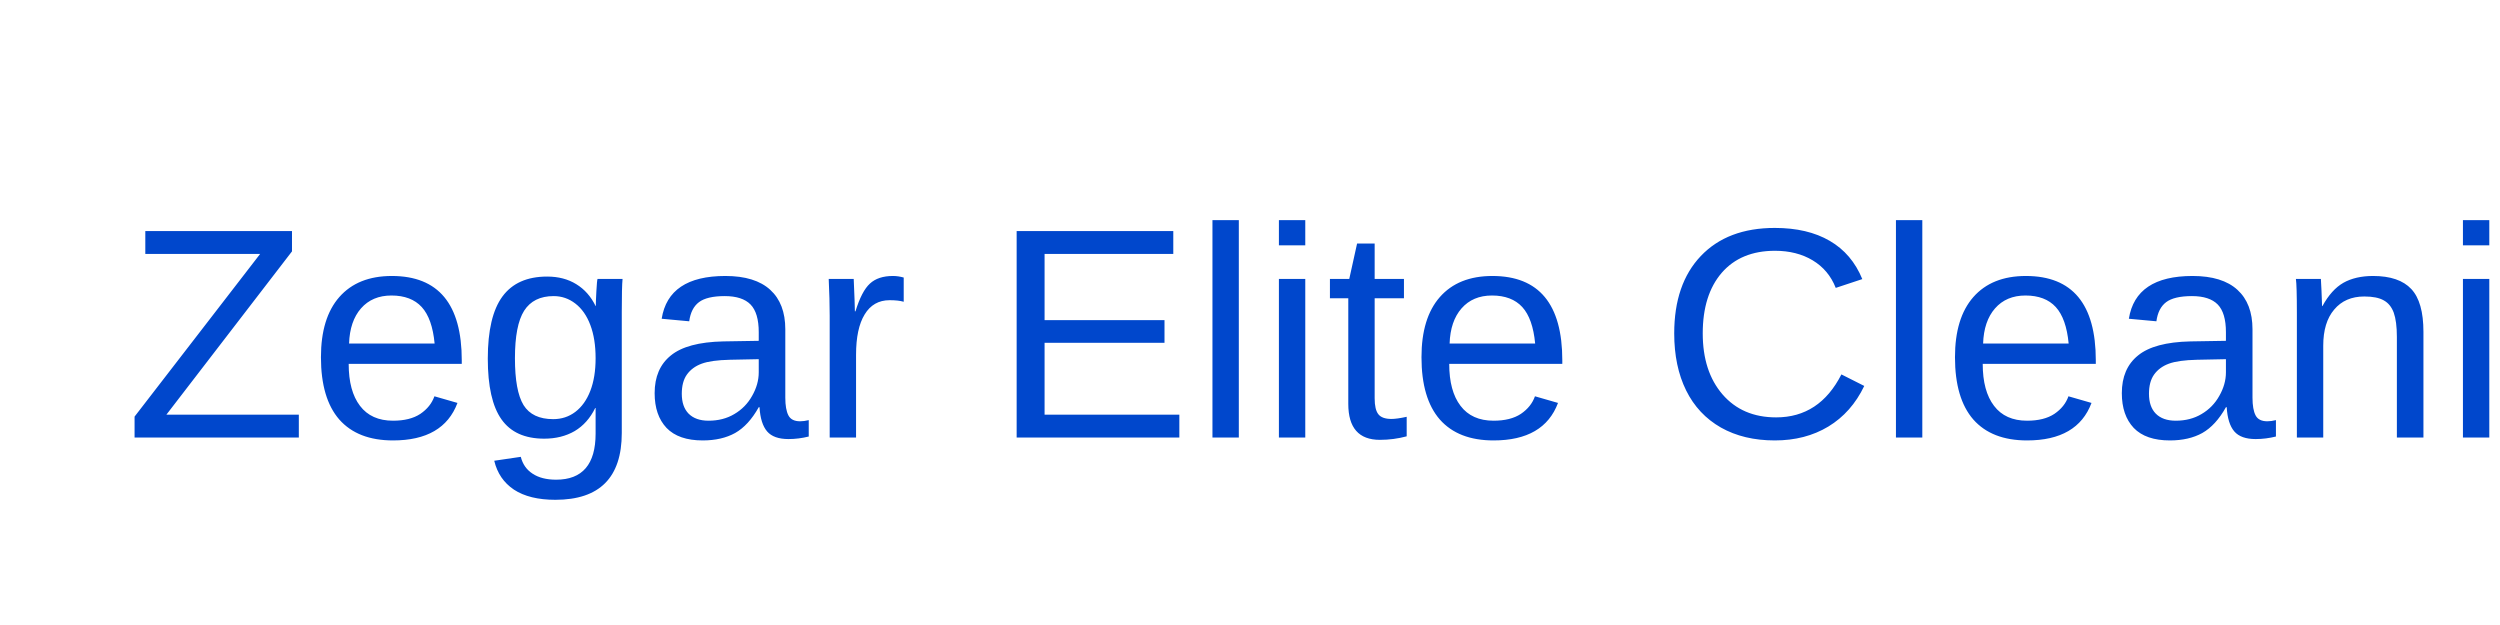
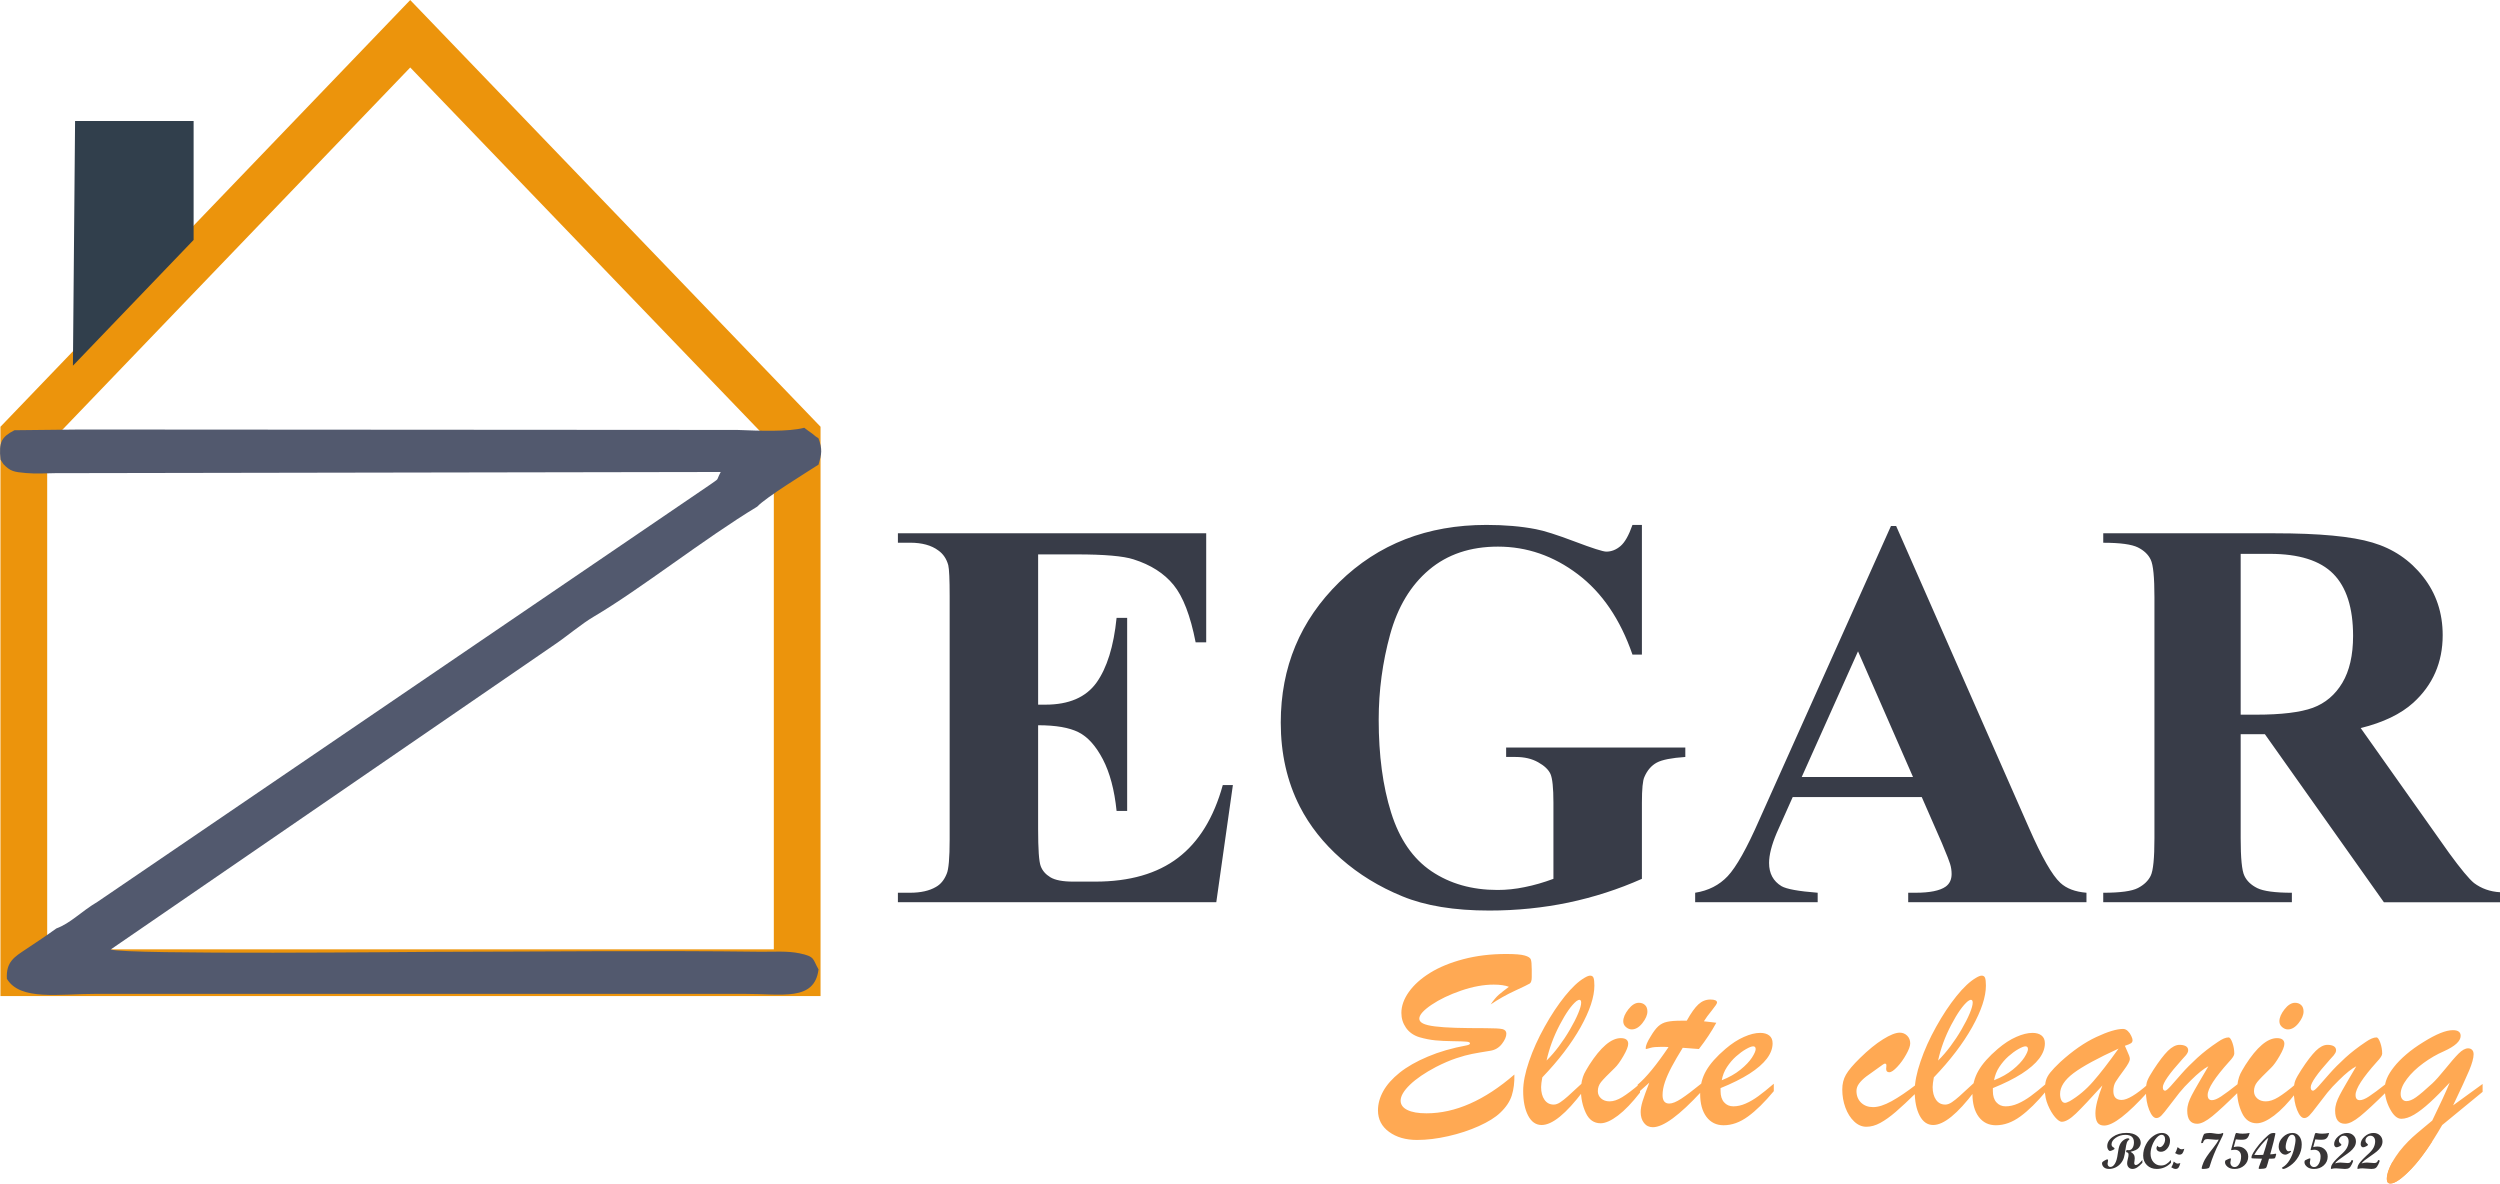
- <svg xmlns="http://www.w3.org/2000/svg" width="200" height="50" viewBox="0 0 200 50">
-   <text x="10" y="35" font-family="Arial" font-size="24" fill="#0047CC">
-     Zegar Elite Cleaning
-   </text>
+ <svg xmlns="http://www.w3.org/2000/svg" xml:space="preserve" width="2.972in" height="1.407in" version="1.1" style="shape-rendering:geometricPrecision; text-rendering:geometricPrecision; image-rendering:optimizeQuality; fill-rule:evenodd; clip-rule:evenodd" viewBox="0 0 2331.55 1103.72">
+   <defs>
+     <style type="text/css">
+    
+     .str0 {stroke:#EC940C;stroke-width:43.58;stroke-miterlimit:2.613}
+     .fil1 {fill:none}
+     .fil2 {fill:#313F4C}
+     .fil3 {fill:#52596E}
+     .fil5 {fill:#373435;fill-rule:nonzero}
+     .fil0 {fill:#383C48;fill-rule:nonzero}
+     .fil4 {fill:#FFA953;fill-rule:nonzero}
+    
+   </style>
+   </defs>
+   <g id="Layer_x0020_1">
+     <g id="_2872748041664">
+       <g>
+         <path class="fil0" d="M968.18 517.02l0 140.12 6.83 0c21.88,0 37.71,-6.83 47.57,-20.5 9.77,-13.67 16.09,-33.82 18.77,-60.46l9.86 0 0 180.09 -9.86 0c-1.99,-19.64 -6.32,-35.72 -12.8,-48.18 -6.57,-12.54 -14.1,-20.93 -22.75,-25.26 -8.65,-4.33 -21.19,-6.49 -37.63,-6.49l0 96.71c0,18.94 0.78,30.45 2.42,34.68 1.56,4.24 4.58,7.7 9,10.38 4.41,2.68 11.5,4.06 21.28,4.06l20.59 0c32.09,0 57.86,-7.44 77.24,-22.23 19.38,-14.79 33.3,-37.37 41.69,-67.82l9.43 0 -15.48 109.25 -296.94 0 0 -8.82 11.33 0c9.95,0 17.99,-1.82 24.05,-5.36 4.41,-2.42 7.79,-6.49 10.12,-12.28 1.82,-4.07 2.77,-14.79 2.77,-32.18l0 -226.8c0,-15.65 -0.43,-25.26 -1.3,-28.89 -1.64,-5.97 -4.76,-10.55 -9.34,-13.76 -6.4,-4.76 -15.14,-7.18 -26.29,-7.18l-11.33 0 0 -8.82 287.52 0 0 101.72 -9.86 0c-4.85,-24.91 -11.76,-42.73 -20.59,-53.54 -8.82,-10.82 -21.28,-18.77 -37.45,-23.88 -9.43,-3.03 -27.07,-4.58 -53.02,-4.58l-35.81 0zm563.1 -27.51l0 120.92 -8.82 0c-11.33,-32.87 -28.37,-57.87 -51.03,-74.99 -22.66,-17.13 -47.48,-25.69 -74.39,-25.69 -25.77,0 -47.14,7.18 -64.27,21.62 -17.13,14.45 -29.24,34.6 -36.33,60.38 -7.09,25.86 -10.64,52.33 -10.64,79.49 0,32.95 3.8,61.76 11.59,86.58 7.78,24.82 20.33,42.99 37.62,54.67 17.3,11.67 37.8,17.47 61.59,17.47 8.3,0 16.78,-0.86 25.43,-2.68 8.74,-1.73 17.64,-4.33 26.73,-7.7l0 -71.1c0,-13.75 -0.95,-22.66 -2.77,-26.73 -1.82,-3.98 -5.71,-7.7 -11.5,-10.9 -5.8,-3.29 -12.8,-4.93 -21.02,-4.93l-8.82 0 0 -8.82 167.11 0 0 8.82c-12.71,0.86 -21.62,2.59 -26.64,5.28 -4.93,2.68 -8.82,7.09 -11.5,13.32 -1.56,3.2 -2.34,11.24 -2.34,23.96l0 71.1c-21.97,9.77 -44.8,17.13 -68.51,22.14 -23.7,4.93 -48.35,7.44 -73.87,7.44 -32.52,0 -59.6,-4.41 -81.13,-13.32 -21.54,-8.82 -40.56,-20.5 -57,-34.95 -16.43,-14.44 -29.32,-30.7 -38.58,-48.78 -11.85,-23.27 -17.73,-49.39 -17.73,-78.19 0,-51.73 18.17,-95.32 54.5,-130.96 36.42,-35.64 82.17,-53.45 137.27,-53.45 17.13,0 32.44,1.3 46.19,3.98 7.44,1.38 19.47,5.19 36.16,11.5 16.61,6.31 26.47,9.43 29.5,9.43 4.76,0 9.17,-1.73 13.23,-5.19 4.07,-3.46 7.79,-10.03 11.16,-19.72l8.82 0zm260.96 253.78l-120.31 0 -14.97 33.56c-4.76,11.24 -7.09,20.59 -7.09,27.94 0,9.77 3.89,16.95 11.59,21.62 4.59,2.68 15.83,4.76 33.74,6.14l0 8.82 -114.26 0 0 -8.82c12.28,-1.91 22.49,-7.09 30.36,-15.48 7.96,-8.48 17.82,-25.95 29.41,-52.42l122.83 -274.11 4.85 0 123.95 281.72c11.85,26.99 21.54,44.03 29.15,51.03 5.79,5.36 13.84,8.39 24.39,9.26l0 8.82 -166.25 0 0 -8.82 6.83 0c13.32,0 22.75,-1.91 28.11,-5.71 3.72,-2.68 5.54,-6.66 5.54,-11.76 0,-3.11 -0.43,-6.32 -1.47,-9.6 -0.35,-1.47 -2.85,-7.96 -7.61,-19.29l-18.77 -42.9zm-8.13 -18.68l-51.29 -117.21 -52.5 117.21 103.79 0zm305.59 -39.96l0 97.05c0,18.51 1.12,30.27 3.46,35.03 2.25,4.84 6.32,8.65 12.02,11.5 5.8,2.85 16.52,4.33 32.27,4.33l0 8.82 -175.93 0 0 -8.82c15.91,0 26.73,-1.47 32.35,-4.41 5.71,-2.94 9.69,-6.83 11.94,-11.5 2.33,-4.76 3.46,-16.43 3.46,-34.94l0 -224.72c0,-18.6 -1.12,-30.27 -3.46,-35.03 -2.25,-4.84 -6.32,-8.65 -12.02,-11.5 -5.8,-2.85 -16.52,-4.32 -32.26,-4.32l0 -8.82 159.84 0c41.6,0 71.97,2.85 91.25,8.65 19.29,5.71 35.03,16.35 47.23,31.92 12.2,15.48 18.25,33.65 18.25,54.49 0,25.34 -9.17,46.36 -27.42,62.97 -11.67,10.55 -28.02,18.42 -49.04,23.62l82.43 116.51c10.9,14.96 18.68,24.3 23.27,28.02 6.92,5.19 15.05,8.04 24.22,8.57l0 9.34 -108.3 0 -110.98 -156.73 -22.58 0zm0 -168.15l0 149.98 14.44 0c23.53,0 41.18,-2.16 52.85,-6.4 11.68,-4.33 20.85,-12.11 27.51,-23.27 6.66,-11.16 10.03,-25.78 10.03,-43.77 0,-26.12 -6.14,-45.41 -18.42,-57.86 -12.29,-12.46 -32.01,-18.68 -59.25,-18.68l-27.16 0z" />
+         <g>
+           <polygon class="fil1 str0" points="22.22,406.74 382.58,31.45 743.47,406.74 743.47,907.1 22.22,907.1 " />
+           <polygon class="fil2" points="70.02,112.78 180.57,112.78 180.57,223.72 68.01,341.03 " />
+           <path class="fil3" d="M687.89 400.93l-613.3 -0.4 -61.1 0.67c-12.01,6.26 -14.77,10.9 -12.99,27.41l2.64 4.18c6.58,6.89 9.98,7.34 21.33,8.36 8.11,0.74 18.61,0.28 26.85,0.09l620.85 -1.09c-5.02,9.46 -0.32,4.84 -9.86,11.77l-571.36 389.09c-15.6,9.26 -24.94,19.87 -38.4,24.84 -10.09,7.27 -18.07,12.49 -28.46,19.45 -10.24,6.86 -18.66,11.47 -17.67,27.52 12.47,20.71 48.36,14.03 83.86,14.02l604.03 0.02c34.93,-0.09 65.27,7.24 69.08,-22.79 -5.67,-9.62 -2.8,-11.94 -17.87,-15.06 -10.91,-2.26 -23.68,-1.41 -34.98,-1.42 -100.76,-1.33 -203.36,-0.06 -304.35,0.06 -12.8,0.01 -289.43,2.92 -302.94,-2.2l413.77 -284.18c11.92,-8.03 24.95,-19.27 36.92,-26.32 43.23,-25.47 103.52,-73.09 152.24,-102.47 8.26,-8.81 45.46,-31.61 57.22,-39.21 2.84,-9.69 3.79,-14.19 -0.11,-24.62l-2.43 -1.56 -3.47 -2.82 -3.76 -2.68 -3.59 -2.7c-14.14,3.89 -42.29,2.88 -62.12,2.05z" />
+         </g>
+         <path class="fil4" d="M1428.54 903.48l0 7.74c0,3.17 -0.62,5.15 -1.86,6 -1.28,0.81 -5.84,3.05 -13.74,6.69 -7.89,3.64 -15.48,7.89 -22.71,12.81 2.79,-4.1 5.34,-7.12 7.62,-9.09 2.32,-1.94 5.45,-4.41 9.36,-7.35 -3.41,-1.35 -8.13,-2.05 -14.16,-2.05 -9.36,0 -19.47,1.86 -30.34,5.57 -10.83,3.72 -20.04,8.13 -27.67,13.27 -7.58,5.15 -11.37,9.44 -11.37,12.92 0,1.82 1.16,3.33 3.44,4.49 2.32,1.16 6.03,2.09 11.11,2.71 5.11,0.66 11.49,1.08 19.11,1.32 7.62,0.23 17.07,0.35 28.25,0.35 8.16,0 13.39,0.31 15.75,0.89 2.32,0.62 3.52,2.01 3.52,4.22 0,2.79 -1.39,6 -4.14,9.56 -2.79,3.6 -6.42,5.73 -10.95,6.42 -7.04,1.12 -12.62,2.09 -16.79,2.9 -4.14,0.78 -9.05,2.13 -14.78,4.03 -5.69,1.89 -12.03,4.6 -19,8.16 -10.33,5.46 -18.42,10.95 -24.22,16.56 -5.81,5.61 -8.71,10.56 -8.71,14.86 0,3.72 2.09,6.62 6.23,8.67 4.18,2.09 10.14,3.13 17.91,3.13 26.81,0 54.13,-12.07 81.95,-36.18 0.15,7.39 -0.66,13.93 -2.44,19.54 -1.78,5.65 -5.38,11.03 -10.84,16.18 -4.53,4.33 -11.14,8.43 -19.89,12.38 -8.71,3.91 -18.22,7.08 -28.55,9.4 -10.33,2.36 -20.01,3.52 -29.1,3.52 -10.49,0 -19.19,-2.51 -26.08,-7.54 -6.89,-5.03 -10.33,-11.73 -10.33,-20.04 0,-6.04 1.66,-12.03 4.99,-18.03 3.33,-5.96 8.43,-11.69 15.28,-17.18 6.89,-5.49 15.59,-10.45 26.16,-14.9 10.52,-4.49 22.67,-8.01 36.45,-10.56 1.94,-0.39 2.94,-1.01 2.94,-1.82 0,-0.89 -1.16,-1.47 -3.48,-1.62 -2.28,-0.19 -6.54,-0.35 -12.69,-0.43 -6.15,-0.08 -11.57,-0.31 -16.25,-0.78 -4.68,-0.46 -9.64,-1.43 -14.86,-2.94 -5.34,-1.66 -9.48,-4.6 -12.38,-8.75 -2.9,-4.18 -4.33,-8.78 -4.33,-13.85 0,-6.5 2.32,-13.04 7,-19.62 4.68,-6.57 11.26,-12.5 19.81,-17.8 8.55,-5.3 18.88,-9.52 30.99,-12.73 12.15,-3.21 25.42,-4.84 39.85,-4.84 8.32,0 14.12,0.46 17.41,1.43 3.25,0.93 5.19,2.17 5.69,3.72 0.54,1.55 0.81,4.45 0.81,8.67zm47.79 105.9l0 8.4c-15.82,20.94 -28.67,31.38 -38.58,31.38 -5.34,0 -9.56,-2.94 -12.61,-8.79 -3.06,-5.84 -4.6,-13.54 -4.6,-23.06 0,-7.7 1.82,-16.87 5.46,-27.47 3.59,-10.64 8.47,-21.4 14.55,-32.31 6.07,-10.91 12.38,-20.43 18.92,-28.55 6.54,-8.13 12.62,-13.81 18.23,-17.07 2.24,-1.35 4.02,-2.05 5.3,-2.05 1.58,0 2.63,0.7 3.17,2.09 0.5,1.39 0.78,3.79 0.78,7.2 0,10.52 -4.26,23.41 -12.81,38.73 -8.55,15.28 -20.47,30.92 -35.75,46.86 -0.74,3.95 -1.12,6.96 -1.12,9.05 0,4.84 1.04,8.79 3.13,11.8 2.09,3.02 4.95,4.53 8.67,4.53 1.9,0 3.95,-0.74 6.15,-2.21 2.21,-1.47 4.49,-3.33 6.93,-5.49 2.4,-2.21 7.16,-6.54 14.2,-13.04zm-33.97 -20.35c3.95,-3.87 7.74,-8.24 11.41,-13.16 3.68,-4.91 7.16,-10.14 10.41,-15.75 3.25,-5.57 5.8,-10.6 7.66,-15.05 1.86,-4.45 2.79,-7.82 2.79,-10.1 0,-1.74 -0.62,-2.59 -1.82,-2.59 -0.47,0 -1.32,0.43 -2.59,1.24 -4.64,3.79 -9.83,11.14 -15.59,22.13 -5.77,10.99 -9.83,22.1 -12.27,33.28zm79.44 -29.02c-1.9,0 -3.68,-0.74 -5.38,-2.17 -1.7,-1.43 -2.55,-3.25 -2.55,-5.42 0,-3.33 1.58,-7.04 4.76,-11.14 3.17,-4.06 6.46,-6.11 9.83,-6.11 2.29,0 4.18,0.7 5.69,2.09 1.51,1.39 2.24,3.44 2.24,6.07 0,3.25 -1.55,6.85 -4.64,10.8 -3.09,3.91 -6.42,5.88 -9.94,5.88zm7.7 50.65l0 8.28c-7.35,9.44 -14.2,16.6 -20.55,21.4 -6.35,4.8 -11.73,7.2 -16.18,7.2 -6.23,0 -10.83,-3.25 -13.85,-9.75 -3.02,-6.5 -4.53,-13.62 -4.53,-21.32 0,-2.94 0.31,-5.76 0.89,-8.43 0.62,-2.71 1.35,-4.91 2.17,-6.66 0.85,-1.74 2.4,-4.45 4.68,-8.17 10.72,-16.71 20.54,-25.07 29.44,-25.07 4.6,0 6.93,1.78 6.93,5.34 0,2.4 -1.51,6.19 -4.49,11.34 -2.98,5.15 -5.65,8.82 -7.97,11.03 -6.58,6.35 -10.87,10.76 -12.85,13.23 -2.01,2.51 -3.02,5.34 -3.02,8.51 0,2.71 1.01,4.99 3.06,6.81 2.05,1.82 4.68,2.71 7.93,2.71 3.56,0 7.47,-1.32 11.72,-3.91 4.26,-2.59 9.79,-6.77 16.6,-12.54zm38.73 -58.78l4.87 0c4.02,-7.2 7.62,-12.27 10.87,-15.25 3.25,-2.98 6.96,-4.49 11.11,-4.49 4.18,0 6.27,0.97 6.27,2.82 0,0.93 -1.62,3.37 -4.88,7.39 -3.25,3.98 -5.73,7.35 -7.39,10.1 2.55,0.27 4.87,0.54 6.85,0.77 2.01,0.23 3.6,0.43 4.72,0.58 -4.3,7.97 -9.71,16.14 -16.21,24.49 -2.13,-0.15 -3.91,-0.27 -5.34,-0.39 -1.43,-0.11 -2.86,-0.23 -4.37,-0.35 -1.47,-0.11 -3.25,-0.23 -5.38,-0.39 -4.06,6.58 -7.51,12.46 -10.26,17.64 -2.75,5.19 -4.87,9.94 -6.34,14.28 -1.47,4.3 -2.21,8.4 -2.21,12.23 0,5.22 2.09,7.85 6.23,7.85 2.86,0 6.66,-1.55 11.3,-4.6 4.64,-3.05 10.83,-7.74 18.65,-14.08l0 7.54c-20.43,22.13 -35.52,33.2 -45.27,33.2 -3.4,0 -6.15,-1.32 -8.2,-3.95 -2.09,-2.67 -3.13,-6.07 -3.13,-10.21 0,-2.79 0.58,-6.12 1.74,-9.95 1.2,-3.87 3.29,-9.67 6.31,-17.45 -1.04,0.93 -2.05,1.78 -2.98,2.67 -0.97,0.85 -1.82,1.66 -2.63,2.36 -0.77,0.74 -1.62,1.47 -2.55,2.29 -0.89,0.77 -1.82,1.58 -2.71,2.44l0 -7.86c7.93,-6.66 17.53,-18.34 28.83,-35.09 -1.16,-0.04 -2.21,-0.12 -3.21,-0.16 -0.97,-0.04 -2.13,-0.04 -3.48,-0.04 -4.49,0 -7.82,0.27 -9.98,0.89 -0.93,0.23 -1.78,0.46 -2.55,0.74 -0.81,0.27 -1.36,0.39 -1.66,0.39 -0.31,0 -0.46,-0.23 -0.46,-0.66 0,-2.48 1.55,-6.19 4.68,-11.14 2.47,-4.22 4.84,-7.35 7.08,-9.4 2.24,-2.05 4.95,-3.44 8.16,-4.14 3.21,-0.74 7.74,-1.08 13.55,-1.08zm36.41 62.88l0 2.83c0,4.45 1.08,7.93 3.29,10.41 2.21,2.51 5.07,3.75 8.63,3.75 3.68,0 7.54,-0.85 11.49,-2.59 3.99,-1.74 7.93,-4.06 11.84,-6.93 3.95,-2.86 8.74,-6.73 14.39,-11.57l0 6.93c-8.51,10.25 -16.52,18.15 -24.03,23.6 -7.47,5.46 -15.05,8.21 -22.79,8.21 -6.7,0 -12.03,-2.59 -15.98,-7.82 -3.91,-5.23 -5.88,-12.34 -5.88,-21.44 0,-7.93 1.86,-15.13 5.57,-21.59 3.68,-6.46 9.71,-13.27 18.11,-20.43 5.77,-4.91 11.45,-8.63 17.14,-11.11 5.65,-2.52 10.72,-3.76 15.17,-3.76 3.56,0 6.38,0.82 8.44,2.44 2.09,1.62 3.13,4.06 3.13,7.31 0,4.76 -1.78,9.52 -5.34,14.24 -3.56,4.72 -8.97,9.4 -16.25,14.09 -7.31,4.64 -16.29,9.13 -26.93,13.42zm1.12 -7.35c6.81,-2.67 12.62,-5.96 17.45,-9.87 4.84,-3.91 8.39,-7.7 10.72,-11.26 2.28,-3.6 3.44,-6.23 3.44,-7.89 0,-1.74 -0.77,-2.59 -2.36,-2.59 -1.39,0 -3.6,0.85 -6.66,2.59 -3.06,1.74 -6.15,4.03 -9.29,6.81 -3.13,2.79 -5.92,6.08 -8.44,9.87 -2.47,3.76 -4.1,7.89 -4.87,12.34zm181.94 3.52l0 7.59c-8.09,7.93 -14.66,14.08 -19.77,18.46 -5.11,4.37 -9.87,7.78 -14.28,10.18 -4.45,2.44 -8.75,3.64 -13,3.64 -4.14,0 -7.97,-1.62 -11.41,-4.91 -3.48,-3.29 -6.19,-7.62 -8.16,-12.92 -1.97,-5.34 -2.94,-10.99 -2.94,-16.99 0,-5.11 1.12,-9.71 3.41,-13.7 2.25,-4.02 6.62,-9.21 13.12,-15.56 7.7,-7.54 14.86,-13.39 21.48,-17.49 6.62,-4.14 11.8,-6.19 15.59,-6.19 2.71,0 5.03,0.93 6.93,2.83 1.9,1.9 2.83,4.3 2.83,7.16 0,2.44 -1.24,5.88 -3.76,10.33 -2.47,4.49 -5.26,8.36 -8.39,11.65 -3.09,3.29 -5.53,4.95 -7.35,4.95 -1.97,0 -2.94,-1.04 -2.94,-3.17 0.08,-0.62 0.11,-1.2 0.15,-1.7 0.04,-0.54 0.08,-1.08 0.08,-1.58 0,-0.93 -0.35,-1.43 -0.97,-1.55 -0.66,-0.12 -1.43,0.15 -2.32,0.85 -7.54,5.3 -12.73,9.02 -15.56,11.15 -2.79,2.17 -4.99,4.33 -6.62,6.54 -1.62,2.17 -2.44,4.49 -2.44,6.89 0,4.49 1.43,8.09 4.29,10.91 2.9,2.79 6.62,4.18 11.22,4.18 4.76,0 10.49,-1.82 17.18,-5.49 6.7,-3.68 14.59,-9.02 23.64,-16.02zm53.78 -1.55l0 8.4c-15.82,20.94 -28.67,31.38 -38.58,31.38 -5.34,0 -9.56,-2.94 -12.61,-8.79 -3.06,-5.84 -4.6,-13.54 -4.6,-23.06 0,-7.7 1.82,-16.87 5.46,-27.47 3.59,-10.64 8.47,-21.4 14.55,-32.31 6.07,-10.91 12.38,-20.43 18.92,-28.55 6.54,-8.13 12.62,-13.81 18.23,-17.07 2.24,-1.35 4.02,-2.05 5.3,-2.05 1.59,0 2.63,0.7 3.17,2.09 0.5,1.39 0.78,3.79 0.78,7.2 0,10.52 -4.26,23.41 -12.81,38.73 -8.55,15.28 -20.47,30.92 -35.75,46.86 -0.74,3.95 -1.12,6.96 -1.12,9.05 0,4.84 1.05,8.79 3.13,11.8 2.09,3.02 4.95,4.53 8.67,4.53 1.9,0 3.95,-0.74 6.15,-2.21 2.21,-1.47 4.49,-3.33 6.93,-5.49 2.4,-2.21 7.16,-6.54 14.2,-13.04zm-33.97 -20.35c3.95,-3.87 7.74,-8.24 11.41,-13.16 3.68,-4.91 7.16,-10.14 10.41,-15.75 3.25,-5.57 5.8,-10.6 7.66,-15.05 1.86,-4.45 2.79,-7.82 2.79,-10.1 0,-1.74 -0.62,-2.59 -1.82,-2.59 -0.47,0 -1.32,0.43 -2.59,1.24 -4.64,3.79 -9.83,11.14 -15.6,22.13 -5.77,10.99 -9.83,22.1 -12.27,33.28zm51.08 25.73l0 2.83c0,4.45 1.08,7.93 3.29,10.41 2.21,2.51 5.07,3.75 8.63,3.75 3.68,0 7.54,-0.85 11.49,-2.59 3.99,-1.74 7.93,-4.06 11.84,-6.93 3.94,-2.86 8.74,-6.73 14.39,-11.57l0 6.93c-8.51,10.25 -16.52,18.15 -24.03,23.6 -7.47,5.46 -15.05,8.21 -22.79,8.21 -6.7,0 -12.03,-2.59 -15.98,-7.82 -3.91,-5.23 -5.88,-12.34 -5.88,-21.44 0,-7.93 1.86,-15.13 5.57,-21.59 3.68,-6.46 9.71,-13.27 18.11,-20.43 5.77,-4.91 11.45,-8.63 17.14,-11.11 5.65,-2.52 10.72,-3.76 15.17,-3.76 3.56,0 6.38,0.82 8.43,2.44 2.09,1.62 3.13,4.06 3.13,7.31 0,4.76 -1.78,9.52 -5.34,14.24 -3.56,4.72 -8.98,9.4 -16.25,14.09 -7.31,4.64 -16.29,9.13 -26.93,13.42zm1.12 -7.35c6.81,-2.67 12.61,-5.96 17.45,-9.87 4.83,-3.91 8.39,-7.7 10.72,-11.26 2.28,-3.6 3.44,-6.23 3.44,-7.89 0,-1.74 -0.77,-2.59 -2.36,-2.59 -1.4,0 -3.6,0.85 -6.66,2.59 -3.06,1.74 -6.15,4.03 -9.29,6.81 -3.13,2.79 -5.92,6.08 -8.44,9.87 -2.48,3.76 -4.1,7.89 -4.87,12.34zm61.79 -17.02c11.49,-10.45 22.64,-18.19 33.47,-23.25 10.79,-5.07 19.15,-7.58 25.04,-7.58 1.58,0 3.05,0.65 4.45,1.97 1.36,1.32 2.44,2.86 3.21,4.6 0.81,1.74 1.2,3.02 1.2,3.87 0,1.35 -0.54,2.36 -1.59,2.98 -1.04,0.66 -2.9,1.43 -5.57,2.32 0.54,1.24 1.24,2.79 2.05,4.68 0.85,1.86 1.47,3.41 1.93,4.56 0.46,1.2 0.66,2.21 0.66,3.14 0,1.82 -1.82,5.18 -5.49,10.14 -3.64,4.95 -6.23,8.59 -7.7,10.95 -1.47,2.36 -2.21,5.22 -2.21,8.63 0,5.57 2.55,8.4 7.7,8.4 5.3,0 13.58,-4.95 24.84,-14.86l0 6.89c-19.12,21.24 -32.81,31.85 -41.06,31.85 -2.98,0 -5.07,-0.97 -6.35,-2.9 -1.24,-1.94 -1.86,-4.76 -1.86,-8.55 0,-5.96 2.16,-14.59 6.5,-25.93 -11.07,12.23 -19.23,20.93 -24.61,26.12 -5.38,5.15 -9.79,7.74 -13.27,7.74 -1.66,0 -3.71,-1.43 -6.23,-4.29 -2.47,-2.9 -4.68,-6.62 -6.62,-11.19 -1.94,-4.56 -2.9,-9.32 -2.9,-14.2 0,-3.56 0.35,-6.54 1.01,-8.9 0.7,-2.4 2.01,-4.84 3.99,-7.32 1.97,-2.51 5.11,-5.8 9.4,-9.86zm54.33 -12.5c-19.65,9.02 -33.66,16.64 -42.02,22.91 -8.36,6.31 -12.54,12.77 -12.54,19.43 0,2.4 0.43,4.41 1.24,5.96 0.85,1.55 1.97,2.32 3.4,2.32 0.85,0 2.32,-0.54 4.41,-1.59 7.93,-4.68 15.21,-10.79 21.78,-18.34 6.58,-7.51 14.51,-17.76 23.72,-30.68zm103.04 12.27c-13.31,14.82 -19.96,25.15 -19.96,30.96 0,3.25 1.32,4.88 3.98,4.88 2.16,0 5.03,-1.16 8.55,-3.48 3.52,-2.28 9.01,-6.38 16.48,-12.27l0 7.78c-10.72,10.6 -18.96,18.26 -24.68,22.94 -5.77,4.68 -10.45,7.04 -14.09,7.04 -6.19,0 -9.29,-4.1 -9.29,-12.26 0,-2.4 0.39,-4.8 1.12,-7.12 0.78,-2.36 1.82,-4.8 3.13,-7.31 1.32,-2.55 3.33,-6.15 6.08,-10.87 2.71,-4.76 5.84,-10.1 9.4,-16.06 -4.3,2.21 -9.71,6.54 -16.21,13 -4.26,4.1 -7.82,7.97 -10.8,11.65 -2.94,3.68 -6.07,7.74 -9.44,12.23 -3.37,4.52 -5.85,7.54 -7.39,9.09 -1.55,1.55 -3.09,2.32 -4.68,2.32 -2.44,0 -4.64,-2.52 -6.69,-7.58 -2.05,-5.07 -3.06,-10.99 -3.06,-17.72 0,-4.14 0.46,-7.39 1.43,-9.75 0.93,-2.32 2.79,-5.65 5.61,-9.98 5.19,-8.01 9.71,-13.89 13.46,-17.64 3.79,-3.72 7.43,-5.61 10.87,-5.61 2.44,0 4.37,0.43 5.84,1.24 1.47,0.85 2.21,2.13 2.21,3.87 0,0.78 -0.19,1.55 -0.66,2.4 -0.46,0.85 -0.97,1.59 -1.55,2.29 -0.54,0.65 -1.74,2.01 -3.56,3.94 -11.92,13.24 -17.87,21.82 -17.87,25.73 0,2.21 0.74,3.29 2.16,3.29 0.89,0 2.63,-1.47 5.27,-4.37 2.59,-2.9 5.96,-6.74 10.06,-11.45 4.14,-4.72 9.01,-9.64 14.63,-14.78 5.65,-5.15 12.03,-10.1 19.19,-14.86 4.02,-2.82 7.35,-4.22 9.98,-4.22 1.24,0 2.4,1.66 3.6,4.99 1.16,3.33 1.74,6.69 1.74,10.14 0,1.66 -1.63,4.18 -4.88,7.58zm54.87 -30.14c-1.9,0 -3.68,-0.74 -5.38,-2.17 -1.7,-1.43 -2.55,-3.25 -2.55,-5.42 0,-3.33 1.58,-7.04 4.76,-11.14 3.17,-4.06 6.46,-6.11 9.83,-6.11 2.29,0 4.18,0.7 5.69,2.09 1.51,1.39 2.25,3.44 2.25,6.07 0,3.25 -1.55,6.85 -4.64,10.8 -3.1,3.91 -6.43,5.88 -9.95,5.88zm7.7 50.65l0 8.28c-7.35,9.44 -14.2,16.6 -20.55,21.4 -6.35,4.8 -11.73,7.2 -16.17,7.2 -6.23,0 -10.84,-3.25 -13.85,-9.75 -3.02,-6.5 -4.53,-13.62 -4.53,-21.32 0,-2.94 0.31,-5.76 0.89,-8.43 0.62,-2.71 1.35,-4.91 2.17,-6.66 0.85,-1.74 2.4,-4.45 4.68,-8.17 10.72,-16.71 20.55,-25.07 29.44,-25.07 4.61,0 6.93,1.78 6.93,5.34 0,2.4 -1.51,6.19 -4.49,11.34 -2.98,5.15 -5.65,8.82 -7.97,11.03 -6.58,6.35 -10.87,10.76 -12.85,13.23 -2.01,2.51 -3.02,5.34 -3.02,8.51 0,2.71 1.01,4.99 3.06,6.81 2.05,1.82 4.68,2.71 7.93,2.71 3.56,0 7.47,-1.32 11.72,-3.91 4.26,-2.59 9.79,-6.77 16.6,-12.54zm75.37 -20.51c-13.31,14.82 -19.97,25.15 -19.97,30.96 0,3.25 1.32,4.88 3.98,4.88 2.17,0 5.03,-1.16 8.55,-3.48 3.52,-2.28 9.02,-6.38 16.49,-12.27l0 7.78c-10.72,10.6 -18.96,18.26 -24.69,22.94 -5.77,4.68 -10.45,7.04 -14.09,7.04 -6.19,0 -9.29,-4.1 -9.29,-12.26 0,-2.4 0.39,-4.8 1.12,-7.12 0.77,-2.36 1.82,-4.8 3.13,-7.31 1.32,-2.55 3.33,-6.15 6.08,-10.87 2.71,-4.76 5.84,-10.1 9.4,-16.06 -4.3,2.21 -9.71,6.54 -16.21,13 -4.26,4.1 -7.82,7.97 -10.8,11.65 -2.94,3.68 -6.07,7.74 -9.44,12.23 -3.37,4.52 -5.84,7.54 -7.39,9.09 -1.55,1.55 -3.1,2.32 -4.68,2.32 -2.44,0 -4.64,-2.52 -6.7,-7.58 -2.05,-5.07 -3.06,-10.99 -3.06,-17.72 0,-4.14 0.46,-7.39 1.43,-9.75 0.93,-2.32 2.79,-5.65 5.61,-9.98 5.18,-8.01 9.71,-13.89 13.46,-17.64 3.8,-3.72 7.43,-5.61 10.88,-5.61 2.44,0 4.37,0.43 5.84,1.24 1.47,0.85 2.21,2.13 2.21,3.87 0,0.78 -0.19,1.55 -0.65,2.4 -0.47,0.85 -0.97,1.59 -1.55,2.29 -0.54,0.65 -1.74,2.01 -3.56,3.94 -11.92,13.24 -17.88,21.82 -17.88,25.73 0,2.21 0.74,3.29 2.17,3.29 0.89,0 2.63,-1.47 5.26,-4.37 2.59,-2.9 5.96,-6.74 10.06,-11.45 4.14,-4.72 9.01,-9.64 14.63,-14.78 5.65,-5.15 12.03,-10.1 19.19,-14.86 4.02,-2.82 7.35,-4.22 9.98,-4.22 1.24,0 2.4,1.66 3.6,4.99 1.16,3.33 1.74,6.69 1.74,10.14 0,1.66 -1.63,4.18 -4.88,7.58zm98.51 28.09l-37.69 30.96c-10.6,18.3 -20.2,31.96 -28.9,40.98 -8.67,9.01 -15.13,13.54 -19.35,13.54 -2.28,0 -3.4,-1.39 -3.4,-4.18 0,-5.46 2.75,-12.42 8.28,-20.86 2.16,-3.33 4.68,-6.57 7.51,-9.75 2.82,-3.17 5.53,-5.92 8.05,-8.24 2.51,-2.28 5.88,-5.15 10.02,-8.59 4.18,-3.44 7,-5.81 8.51,-7.08 7.54,-15.44 12.96,-27.2 16.29,-35.37 -7.08,7.54 -13.27,13.78 -18.57,18.61 -5.3,4.84 -10.14,8.55 -14.55,11.19 -4.41,2.59 -8.4,3.91 -11.96,3.91 -3.87,0 -7.39,-3.09 -10.64,-9.25 -3.25,-6.15 -4.88,-12.5 -4.88,-19 0,-3.02 0.7,-6.19 2.09,-9.52 1.39,-3.33 3.6,-6.85 6.58,-10.64 2.98,-3.79 6.77,-7.66 11.37,-11.61 4.6,-3.98 10.02,-7.86 16.21,-11.65 11.72,-7.31 20.82,-10.99 27.32,-10.99 4.84,0 7.24,1.78 7.24,5.34 0,4.87 -5.23,9.67 -15.75,14.39 -6.42,2.79 -12.77,6.46 -19.08,11.07 -6.31,4.64 -11.41,9.52 -15.28,14.7 -3.91,5.15 -5.84,9.83 -5.84,13.97 0,2.05 0.5,3.68 1.47,4.88 1.01,1.2 2.29,1.82 3.87,1.82 2.63,0 5.65,-1.2 9.05,-3.64 3.41,-2.4 8.43,-6.7 15.09,-12.81 3.02,-2.79 7.04,-7.31 12.08,-13.54 5.03,-6.23 9.17,-11.03 12.46,-14.32 3.29,-3.29 6.27,-4.92 8.9,-4.92 1.51,0 2.75,0.47 3.68,1.43 0.97,0.93 1.43,2.32 1.43,4.14 0,3.48 -1.39,8.51 -4.14,15.13 -2.79,6.62 -7.78,17.45 -14.97,32.5l27.51 -19.97 0 7.35z" />
+       </g>
+       <path class="fil5" d="M1997.98 1084.44c-1.81,1.96 -3.42,3.4 -4.84,4.31 -1.41,0.92 -2.85,1.38 -4.31,1.38 -1.51,0 -2.72,-0.49 -3.65,-1.48 -0.92,-0.99 -1.37,-2.29 -1.37,-3.89 0,-0.95 0.22,-2.28 0.66,-3.96 0.44,-1.68 0.66,-2.97 0.66,-3.86 0,-1.43 -0.48,-2.17 -1.41,-2.22 -0.58,-0.05 -0.86,-0.32 -0.86,-0.82 0,-0.91 0.33,-1.37 0.99,-1.37l1.56 0.1c1.45,0 2.61,-0.71 3.46,-2.13 0.86,-1.42 1.29,-3.13 1.29,-5.14 0,-4.67 -2.66,-7.01 -7.96,-7.01 -3.38,0 -6.39,0.92 -9.01,2.74 -2.62,1.83 -3.93,3.86 -3.93,6.12 0,1.28 0.63,2.25 1.9,2.88 0.6,0.31 0.9,0.69 0.9,1.14 0,0.4 -0.59,0.86 -1.76,1.38 -1.17,0.51 -1.98,0.77 -2.4,0.77 -0.68,0 -1.3,-0.44 -1.84,-1.33 -0.55,-0.89 -0.82,-1.9 -0.82,-3.05 0,-3.42 1.74,-6.36 5.21,-8.8 3.48,-2.44 7.72,-3.66 12.72,-3.66 4.19,0 7.47,0.9 9.81,2.71 2.34,1.81 3.51,4 3.51,6.57 0,1.63 -0.65,3.2 -1.94,4.73 -1.29,1.53 -3.82,2.72 -7.59,3.57 1.38,0.78 2.37,1.63 3,2.55 0.62,0.91 0.94,2.06 0.94,3.44 0,0.78 -0.08,1.64 -0.23,2.58 -0.16,0.96 -0.24,1.57 -0.24,1.83 0,1.32 0.52,1.99 1.57,1.99 1.41,0 3.41,-1.58 6.01,-4.74l0 2.66zm-11.9 -22.1c-1.27,1.03 -2.12,2.12 -2.54,3.3 -0.44,1.17 -0.86,3.33 -1.3,6.46 -0.43,3.14 -0.91,5.64 -1.46,7.51 -0.55,1.86 -1.5,3.61 -2.86,5.26 -1.36,1.65 -3,2.94 -4.92,3.87 -1.92,0.92 -3.91,1.39 -5.96,1.39 -2.22,0 -3.89,-0.54 -4.99,-1.61 -1.11,-1.07 -1.66,-2.31 -1.66,-3.72 0,-0.45 0.17,-0.85 0.52,-1.2 0.35,-0.36 1.06,-0.84 2.14,-1.46 1.07,-0.62 1.82,-0.93 2.21,-0.93 0.52,0 0.77,0.29 0.77,0.88 0,0.15 -0.08,0.67 -0.23,1.58 -0.16,0.91 -0.24,1.45 -0.24,1.62 0,0.86 0.24,1.58 0.74,2.14 0.49,0.56 1.11,0.85 1.87,0.85 1.6,0 3.03,-1.02 4.26,-3.06 1.24,-2.04 2.1,-5.04 2.6,-9.02 0.51,-3.97 1.16,-6.86 1.98,-8.66 0.82,-1.79 2.01,-3.25 3.57,-4.35 1.57,-1.1 2.98,-1.65 4.23,-1.65 0.36,0 0.78,0.27 1.27,0.81zm38.58 22.1c-3.66,3.79 -8.07,5.69 -13.24,5.69 -3.7,0 -6.73,-1.16 -9.1,-3.49 -2.36,-2.32 -3.55,-5.3 -3.55,-8.94 0,-3.63 0.85,-7.08 2.57,-10.35 1.72,-3.27 3.95,-5.89 6.73,-7.85 2.76,-1.96 5.48,-2.94 8.16,-2.94 2.24,0 4.06,0.67 5.47,2.01 1.41,1.34 2.12,3.09 2.12,5.24 0,2.8 -0.86,5.22 -2.56,7.26 -1.7,2.04 -3.7,3.07 -5.98,3.07 -1.2,0 -2.19,-0.31 -2.96,-0.93 -0.77,-0.61 -1.15,-1.41 -1.15,-2.39 0,-0.84 0.33,-1.61 0.99,-2.32 0.5,0.92 1.18,1.37 2.04,1.37 1.23,0 2.37,-0.78 3.43,-2.32 1.06,-1.54 1.59,-3.23 1.59,-5.06 0,-1.28 -0.3,-2.3 -0.9,-3.06 -0.59,-0.75 -1.38,-1.13 -2.37,-1.13 -1.43,0 -2.96,0.89 -4.59,2.69 -1.63,1.79 -2.99,4.09 -4.08,6.9 -1.08,2.81 -1.63,5.48 -1.63,8.01 0,3.22 0.92,5.87 2.74,7.93 1.83,2.07 4.15,3.11 6.97,3.11 1.8,0 3.41,-0.42 4.84,-1.25 1.44,-0.84 2.93,-2.14 4.47,-3.92l0 2.66zm12.47 -13.13c-0.49,1.9 -1.05,3.3 -1.68,4.18 -0.62,0.88 -1.58,1.32 -2.86,1.32 -1.17,0 -2.54,-0.49 -4.1,-1.47 0.76,-0.81 1.55,-2.66 2.39,-5.55 1,0.84 1.75,1.38 2.23,1.64 0.49,0.26 1.05,0.4 1.7,0.4 0.48,0 0.97,-0.09 1.46,-0.26 0.49,-0.17 0.78,-0.26 0.85,-0.26zm-3.7 13.37c-0.49,1.88 -1.04,3.26 -1.65,4.14 -0.6,0.87 -1.53,1.32 -2.78,1.32 -1.12,0 -2.46,-0.5 -4.01,-1.49 0.88,-1.31 1.65,-3.12 2.31,-5.44 1.01,0.83 1.77,1.36 2.26,1.6 0.49,0.23 1.01,0.35 1.57,0.35 0.25,0 1.02,-0.16 2.31,-0.48zm21.09 -18.86c-0.4,0.19 -0.79,0.28 -1.15,0.28 -0.34,0 -0.52,-0.18 -0.52,-0.55 0,-0.21 0.11,-0.67 0.32,-1.39l1.32 -4.31c0.22,-0.65 0.45,-1.2 0.71,-1.66 0.25,-0.46 0.55,-0.77 0.87,-0.94 0.32,-0.16 0.97,-0.32 1.94,-0.46 0.96,-0.14 1.91,-0.21 2.86,-0.21 1.05,0 2.42,0.14 4.13,0.43 1.7,0.28 3.03,0.43 3.97,0.43 1.33,0 2.3,-0.14 2.92,-0.43 0.62,-0.29 0.97,-0.43 1.07,-0.43 0.11,0 0.21,0.06 0.33,0.18 0.12,0.13 0.18,0.25 0.18,0.37 0,0.79 -1.12,3.36 -3.37,7.7 -1.98,3.85 -3.76,7.77 -5.37,11.76 -1.59,4 -2.68,6.99 -3.23,8.98 -0.56,1.99 -0.99,3.14 -1.28,3.48 -0.29,0.33 -1.01,0.59 -2.16,0.8 -1.15,0.2 -2.37,0.3 -3.67,0.3 -0.72,0 -1.08,-0.25 -1.08,-0.77 0,-0.76 0.59,-2.59 1.77,-5.51 1.19,-2.91 4.05,-7.2 8.63,-12.87 2.69,-3.38 4.53,-6.14 5.53,-8.25 -0.88,0.12 -1.65,0.18 -2.32,0.18 -0.39,0 -1.72,-0.11 -3.99,-0.33 -2.28,-0.22 -3.64,-0.33 -4.06,-0.33 -1.33,0 -2.3,0.28 -2.92,0.83 -0.62,0.56 -1.11,1.47 -1.46,2.73zm43.56 -9.25c-0.45,1.89 -1.02,3.29 -1.7,4.2 -0.69,0.91 -1.47,1.5 -2.37,1.76 -0.88,0.26 -2.06,0.4 -3.53,0.4 -1.49,0 -3.26,-0.13 -5.3,-0.37l-1.95 7.21c1.38,-0.36 2.66,-0.53 3.84,-0.53 2.76,0 5.06,0.89 6.91,2.69 1.84,1.79 2.76,4.04 2.76,6.72 0,3.25 -1.22,5.98 -3.66,8.19 -2.43,2.21 -5.45,3.31 -9.05,3.31 -2.77,0 -4.95,-0.66 -6.55,-1.99 -1.61,-1.33 -2.41,-2.77 -2.41,-4.33 0,-0.49 0.07,-0.9 0.2,-1.19 0.15,-0.3 0.43,-0.56 0.86,-0.78 0.42,-0.23 1.1,-0.54 2.03,-0.95 0.93,-0.41 1.56,-0.62 1.91,-0.62 0.37,0 0.55,0.18 0.55,0.55 0,0.16 -0.09,0.69 -0.26,1.63 -0.17,0.92 -0.26,1.47 -0.26,1.64 0,1.23 0.37,2.26 1.12,3.07 0.75,0.81 1.71,1.22 2.86,1.22 1.65,0 3.07,-0.96 4.25,-2.88 1.18,-1.91 1.77,-4.26 1.77,-7.03 0,-1.95 -0.53,-3.49 -1.59,-4.6 -1.06,-1.11 -2.52,-1.66 -4.39,-1.66 -0.85,0 -1.5,0.06 -1.97,0.19 -0.47,0.13 -0.78,0.19 -0.92,0.19 -0.28,0 -0.42,-0.15 -0.42,-0.44 0,-0.11 0.09,-0.51 0.28,-1.19l3.61 -13.03c0.24,-0.91 0.62,-1.37 1.14,-1.37 0.11,0 0.37,0.05 0.79,0.14 1.48,0.35 3.11,0.52 4.89,0.52 2.05,0 4.24,-0.22 6.56,-0.66zm19.15 19.97c1.82,-0.08 3.33,-0.25 4.51,-0.53l0.37 -0.1c0.48,0 0.72,0.16 0.72,0.48 0,0.23 -0.17,0.89 -0.51,1.98 -0.34,1.1 -0.61,1.7 -0.81,1.83 -0.19,0.12 -0.68,0.22 -1.47,0.3 -0.79,0.07 -2.09,0.11 -3.91,0.11l-1.23 4.47c-0.35,1.27 -0.66,2.25 -0.94,2.95 -0.28,0.69 -0.6,1.15 -0.96,1.34 -0.36,0.2 -1.05,0.38 -2.09,0.53 -1.03,0.15 -2.16,0.23 -3.36,0.23 -0.72,0 -1.08,-0.19 -1.08,-0.58 0,-0.32 0.11,-0.78 0.32,-1.37l2.8 -7.58 -8.17 -0.28c-0.74,-0.03 -1.2,-0.08 -1.38,-0.14 -0.18,-0.06 -0.27,-0.22 -0.27,-0.48 0,-0.99 0.17,-1.82 0.49,-2.48 0.74,-1.56 1.85,-3.42 3.33,-5.57 2.16,-3.1 4.68,-6.11 7.56,-9.02 2.88,-2.91 4.97,-4.71 6.27,-5.4 0.81,-0.44 1.91,-0.65 3.33,-0.65 0.89,0 1.33,0.24 1.33,0.7 0,0.2 -0.36,1.83 -1.09,4.9l-0.69 3c-0.39,1.62 -1.2,4.66 -2.45,9.12l-0.63 2.25zm-1.74 -15.46c-1.49,1.03 -3.58,3.13 -6.26,6.28 -2.67,3.15 -4.97,6.4 -6.88,9.74 3.59,0.05 6.37,0.02 8.35,-0.1 1.31,-3.86 2.91,-9.17 4.79,-15.93zm22.51 -4.51c2.58,0 4.66,0.98 6.25,2.94 1.59,1.95 2.39,4.54 2.39,7.74 0,4.1 -1.02,7.9 -3.07,11.39 -2.05,3.49 -4.58,6.28 -7.58,8.37 -3.01,2.09 -5.24,3.14 -6.69,3.14 -0.03,0 -0.24,-0.12 -0.62,-0.35 -0.39,-0.23 -0.58,-0.41 -0.58,-0.55 0,-0.16 0.19,-0.35 0.58,-0.58 2.54,-1.43 4.75,-3.69 6.62,-6.8 1.86,-3.11 3.25,-6.57 4.17,-10.38 0.92,-3.81 1.39,-6.67 1.39,-8.58 0,-1.38 -0.31,-2.5 -0.92,-3.37 -0.61,-0.87 -1.39,-1.31 -2.35,-1.31 -1.7,0 -3.11,1.36 -4.24,4.08 -1.13,2.71 -1.69,5.21 -1.69,7.51 0,1.04 0.27,1.95 0.82,2.71 0.54,0.77 1.14,1.16 1.8,1.16 0.4,0 0.8,-0.07 1.2,-0.22 0.4,-0.14 0.63,-0.21 0.71,-0.21 0.1,0 0.21,0.07 0.33,0.22 0.12,0.14 0.17,0.29 0.17,0.45 0,0.17 -0.64,0.69 -1.91,1.56 -1.27,0.88 -2.44,1.32 -3.52,1.32 -1.62,0 -3.05,-0.75 -4.28,-2.24 -1.23,-1.49 -1.85,-3.24 -1.85,-5.25 0,-3.31 1.31,-6.27 3.94,-8.86 2.63,-2.59 5.62,-3.89 8.95,-3.89zm34.19 0c-0.45,1.89 -1.02,3.29 -1.7,4.2 -0.69,0.91 -1.47,1.5 -2.37,1.76 -0.88,0.26 -2.06,0.4 -3.53,0.4 -1.49,0 -3.26,-0.13 -5.3,-0.37l-1.95 7.21c1.37,-0.36 2.66,-0.53 3.84,-0.53 2.76,0 5.06,0.89 6.91,2.69 1.84,1.79 2.76,4.04 2.76,6.72 0,3.25 -1.22,5.98 -3.66,8.19 -2.43,2.21 -5.45,3.31 -9.05,3.31 -2.77,0 -4.95,-0.66 -6.55,-1.99 -1.6,-1.33 -2.41,-2.77 -2.41,-4.33 0,-0.49 0.07,-0.9 0.2,-1.19 0.15,-0.3 0.43,-0.56 0.86,-0.78 0.42,-0.23 1.1,-0.54 2.03,-0.95 0.93,-0.41 1.56,-0.62 1.91,-0.62 0.37,0 0.55,0.18 0.55,0.55 0,0.16 -0.09,0.69 -0.26,1.63 -0.17,0.92 -0.26,1.47 -0.26,1.64 0,1.23 0.37,2.26 1.12,3.07 0.75,0.81 1.71,1.22 2.86,1.22 1.65,0 3.07,-0.96 4.25,-2.88 1.18,-1.91 1.77,-4.26 1.77,-7.03 0,-1.95 -0.53,-3.49 -1.59,-4.6 -1.06,-1.11 -2.52,-1.66 -4.39,-1.66 -0.85,0 -1.5,0.06 -1.97,0.19 -0.47,0.13 -0.78,0.19 -0.93,0.19 -0.27,0 -0.42,-0.15 -0.42,-0.44 0,-0.11 0.09,-0.51 0.27,-1.19l3.61 -13.03c0.24,-0.91 0.62,-1.37 1.14,-1.37 0.11,0 0.37,0.05 0.79,0.14 1.48,0.35 3.1,0.52 4.89,0.52 2.05,0 4.24,-0.22 6.56,-0.66zm5.45 28.41c1.75,-0.55 3.44,-0.81 5.09,-0.81 0.31,0 1.41,0.08 3.31,0.23 1.9,0.16 3.03,0.24 3.38,0.24 0.88,0 1.6,-0.16 2.17,-0.47 0.57,-0.32 1.02,-0.94 1.36,-1.87 0.1,-0.31 0.21,-0.46 0.32,-0.46 0.27,0 0.56,0.07 0.87,0.22 0.32,0.14 0.47,0.26 0.47,0.36 0,0.5 -0.41,1.63 -1.24,3.37 -0.82,1.73 -1.67,2.89 -2.54,3.48 -0.86,0.58 -2.16,0.88 -3.91,0.88 -0.39,0 -1.74,-0.1 -4.06,-0.28 -2.32,-0.19 -3.7,-0.28 -4.13,-0.28 -1.51,0 -2.63,0.09 -3.36,0.28 -0.72,0.19 -1.12,0.28 -1.2,0.28 -0.21,0 -0.32,-0.15 -0.32,-0.44 0,-0.92 0.18,-1.84 0.53,-2.73 0.35,-0.9 1.13,-2.08 2.34,-3.56 1.22,-1.48 3.01,-3.33 5.39,-5.54l2.62 -2.41c2.07,-1.95 3.53,-3.82 4.37,-5.61 0.85,-1.79 1.26,-3.6 1.26,-5.46 0,-1.58 -0.4,-2.84 -1.22,-3.81 -0.81,-0.96 -1.87,-1.44 -3.18,-1.44 -1.25,0 -2.34,0.45 -3.26,1.36 -0.92,0.91 -1.39,1.99 -1.39,3.22 0,1.04 0.5,1.96 1.52,2.77 0.53,0.4 0.8,0.77 0.8,1.09 0,0.44 -0.58,0.94 -1.76,1.51 -1.17,0.58 -2.12,0.86 -2.84,0.86 -0.59,0 -1.09,-0.28 -1.53,-0.85 -0.44,-0.57 -0.65,-1.26 -0.65,-2.06 0,-2.58 1.24,-4.98 3.72,-7.18 2.47,-2.19 5.21,-3.29 8.19,-3.29 2.46,0 4.47,0.75 6.05,2.25 1.59,1.49 2.38,3.4 2.38,5.7 0,1.86 -0.52,3.58 -1.56,5.16 -1.04,1.58 -2.29,2.96 -3.75,4.15 -1.45,1.19 -3.36,2.59 -5.74,4.21 -2.38,1.62 -4.2,2.92 -5.45,3.9 -1.27,0.99 -2.27,1.99 -3.03,3.04zm24.75 0c1.75,-0.55 3.44,-0.81 5.09,-0.81 0.31,0 1.42,0.08 3.31,0.23 1.9,0.16 3.03,0.24 3.38,0.24 0.88,0 1.6,-0.16 2.17,-0.47 0.57,-0.32 1.02,-0.94 1.36,-1.87 0.1,-0.31 0.21,-0.46 0.32,-0.46 0.27,0 0.56,0.07 0.87,0.22 0.32,0.14 0.47,0.26 0.47,0.36 0,0.5 -0.41,1.63 -1.24,3.37 -0.82,1.73 -1.67,2.89 -2.54,3.48 -0.86,0.58 -2.16,0.88 -3.91,0.88 -0.39,0 -1.74,-0.1 -4.06,-0.28 -2.32,-0.19 -3.7,-0.28 -4.13,-0.28 -1.51,0 -2.63,0.09 -3.36,0.28 -0.72,0.19 -1.12,0.28 -1.2,0.28 -0.21,0 -0.32,-0.15 -0.32,-0.44 0,-0.92 0.18,-1.84 0.53,-2.73 0.35,-0.9 1.13,-2.08 2.34,-3.56 1.22,-1.48 3.01,-3.33 5.39,-5.54l2.62 -2.41c2.07,-1.95 3.53,-3.82 4.37,-5.61 0.85,-1.79 1.26,-3.6 1.26,-5.46 0,-1.58 -0.4,-2.84 -1.22,-3.81 -0.81,-0.96 -1.87,-1.44 -3.18,-1.44 -1.25,0 -2.34,0.45 -3.26,1.36 -0.92,0.91 -1.39,1.99 -1.39,3.22 0,1.04 0.5,1.96 1.52,2.77 0.54,0.4 0.81,0.77 0.81,1.09 0,0.44 -0.58,0.94 -1.76,1.51 -1.17,0.58 -2.12,0.86 -2.84,0.86 -0.58,0 -1.09,-0.28 -1.52,-0.85 -0.44,-0.57 -0.65,-1.26 -0.65,-2.06 0,-2.58 1.24,-4.98 3.72,-7.18 2.47,-2.19 5.21,-3.29 8.19,-3.29 2.46,0 4.47,0.75 6.05,2.25 1.59,1.49 2.38,3.4 2.38,5.7 0,1.86 -0.52,3.58 -1.57,5.16 -1.04,1.58 -2.29,2.96 -3.75,4.15 -1.45,1.19 -3.37,2.59 -5.74,4.21 -2.38,1.62 -4.19,2.92 -5.45,3.9 -1.27,0.99 -2.27,1.99 -3.03,3.04z" />
+     </g>
+     <path class="fil4" d="M2231.17 1083.76l37.27 -19.46c-7.04,10.92 -13.59,19.55 -19.7,25.88 -8.67,9.01 -15.13,13.54 -19.35,13.54 -2.28,0 -3.39,-1.39 -3.39,-4.18 0,-4.32 1.72,-9.59 5.18,-15.78z" />
+   </g>
</svg>
